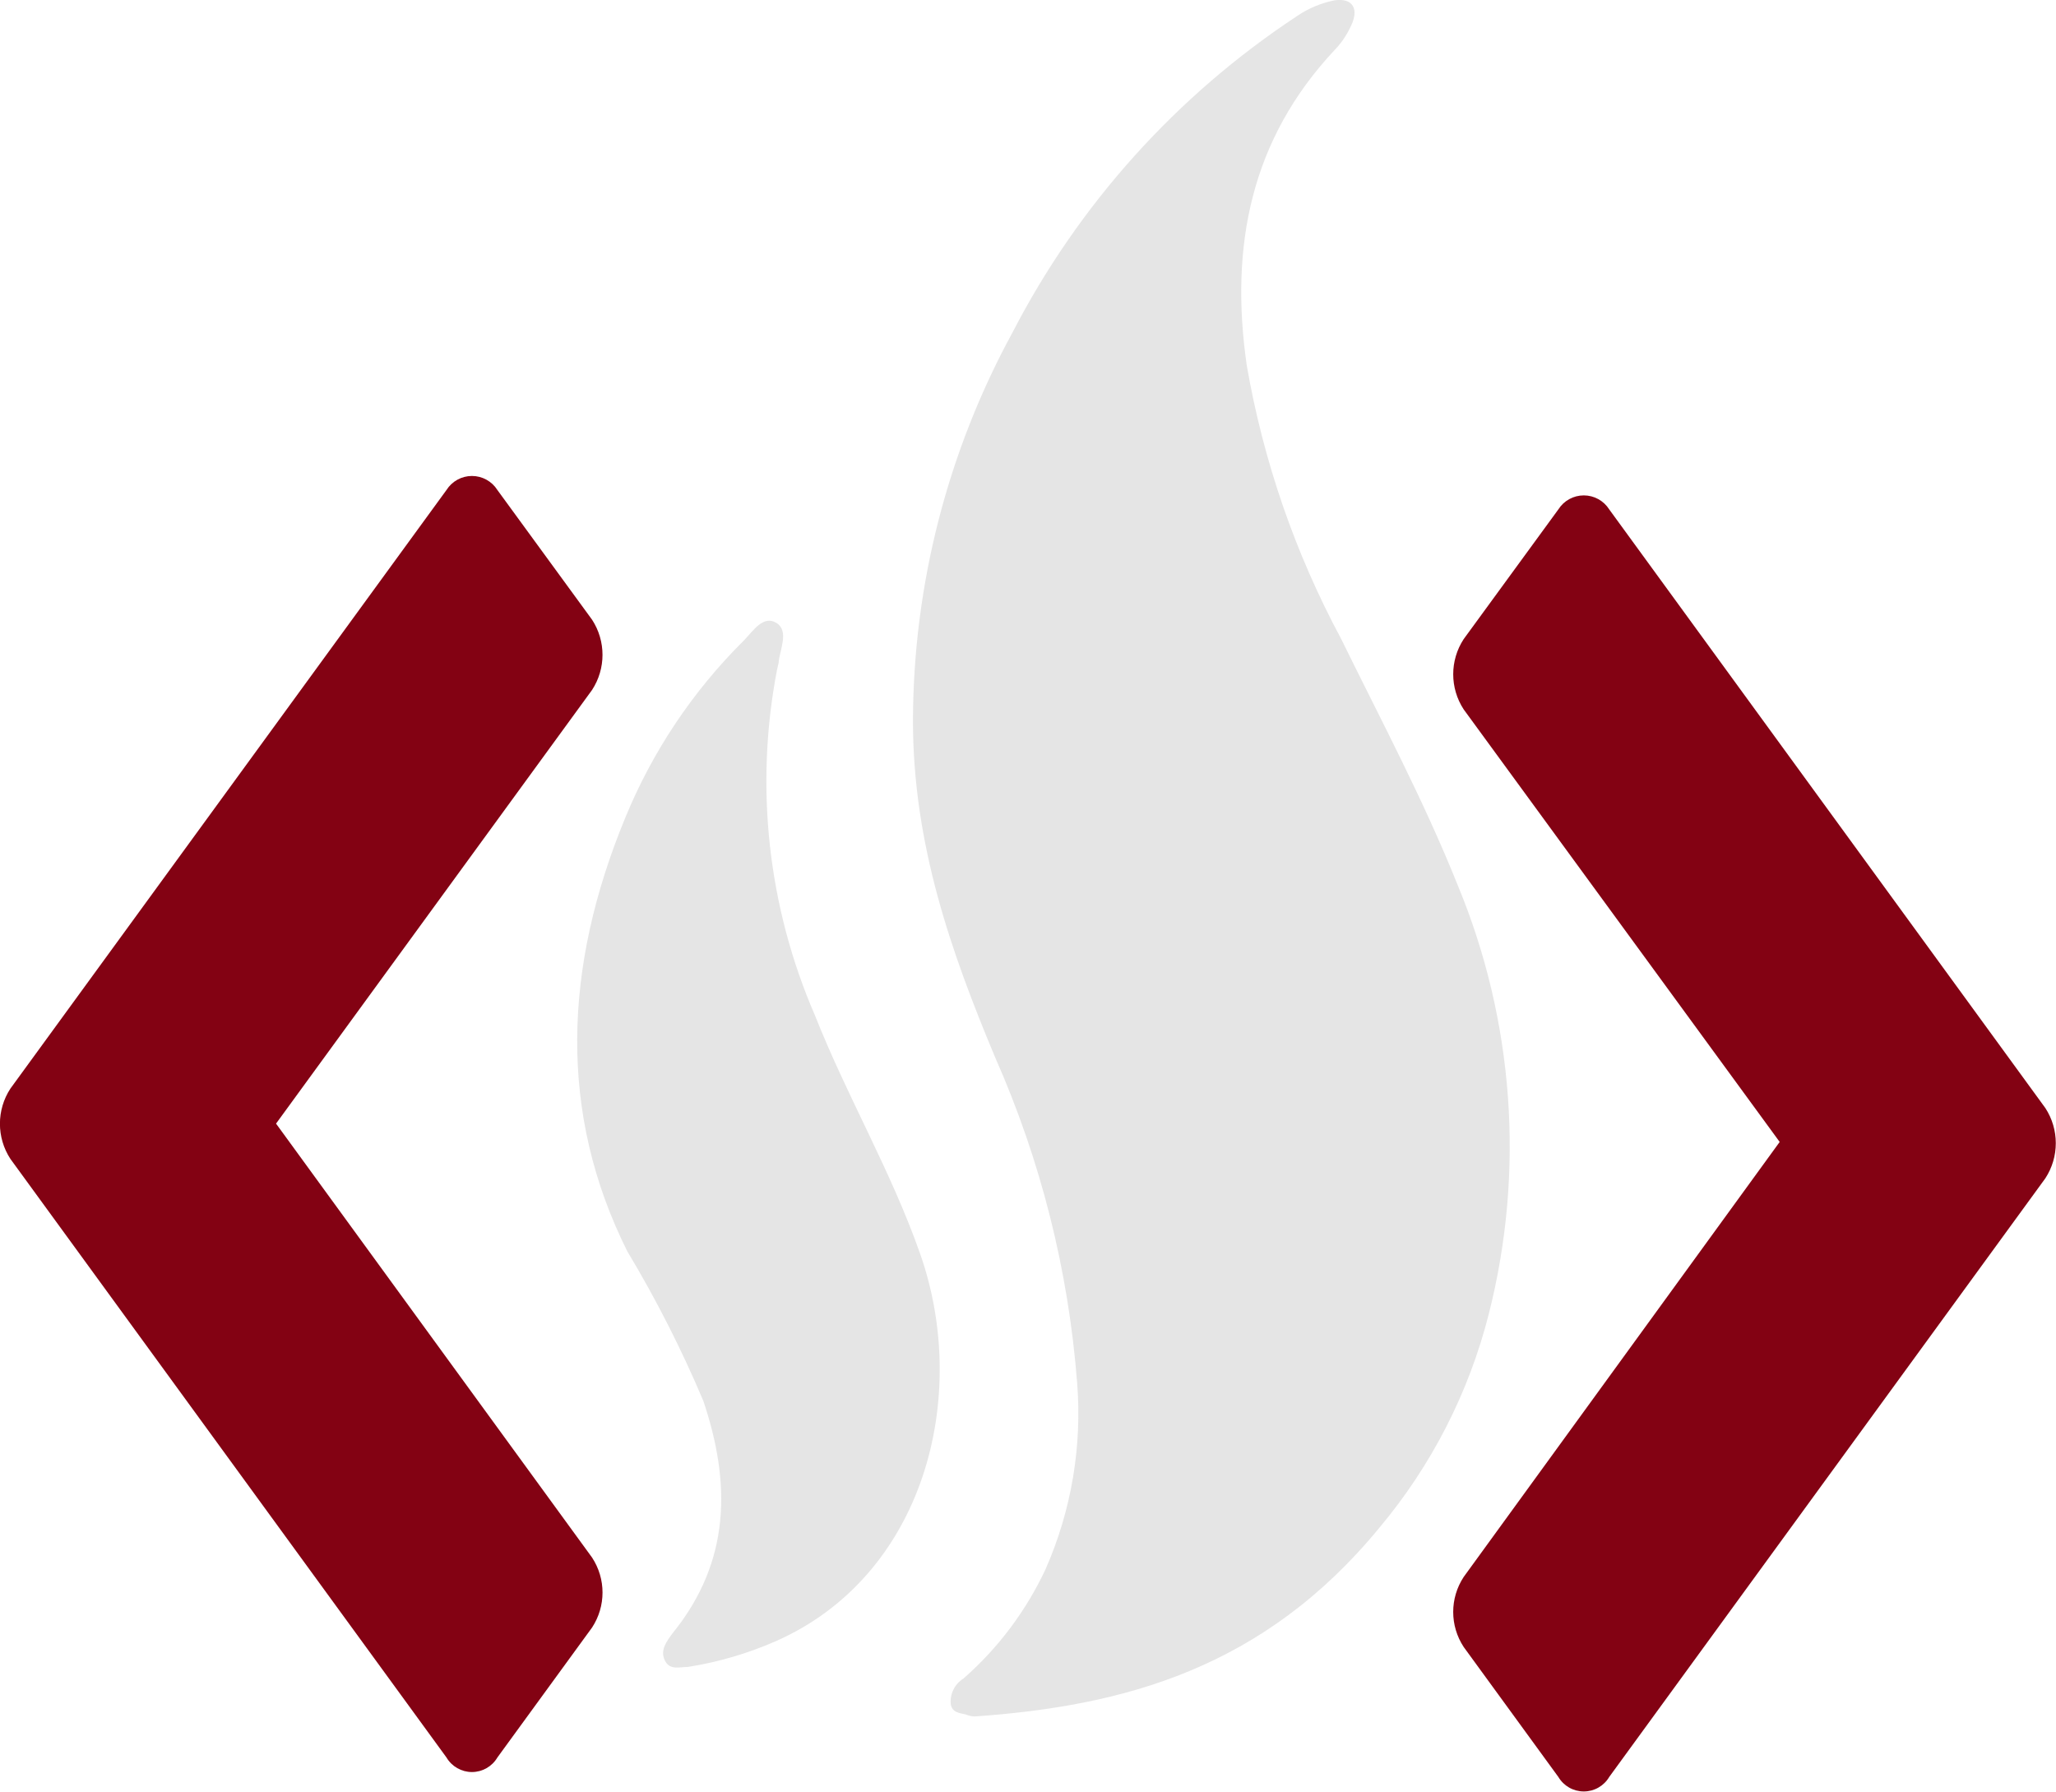
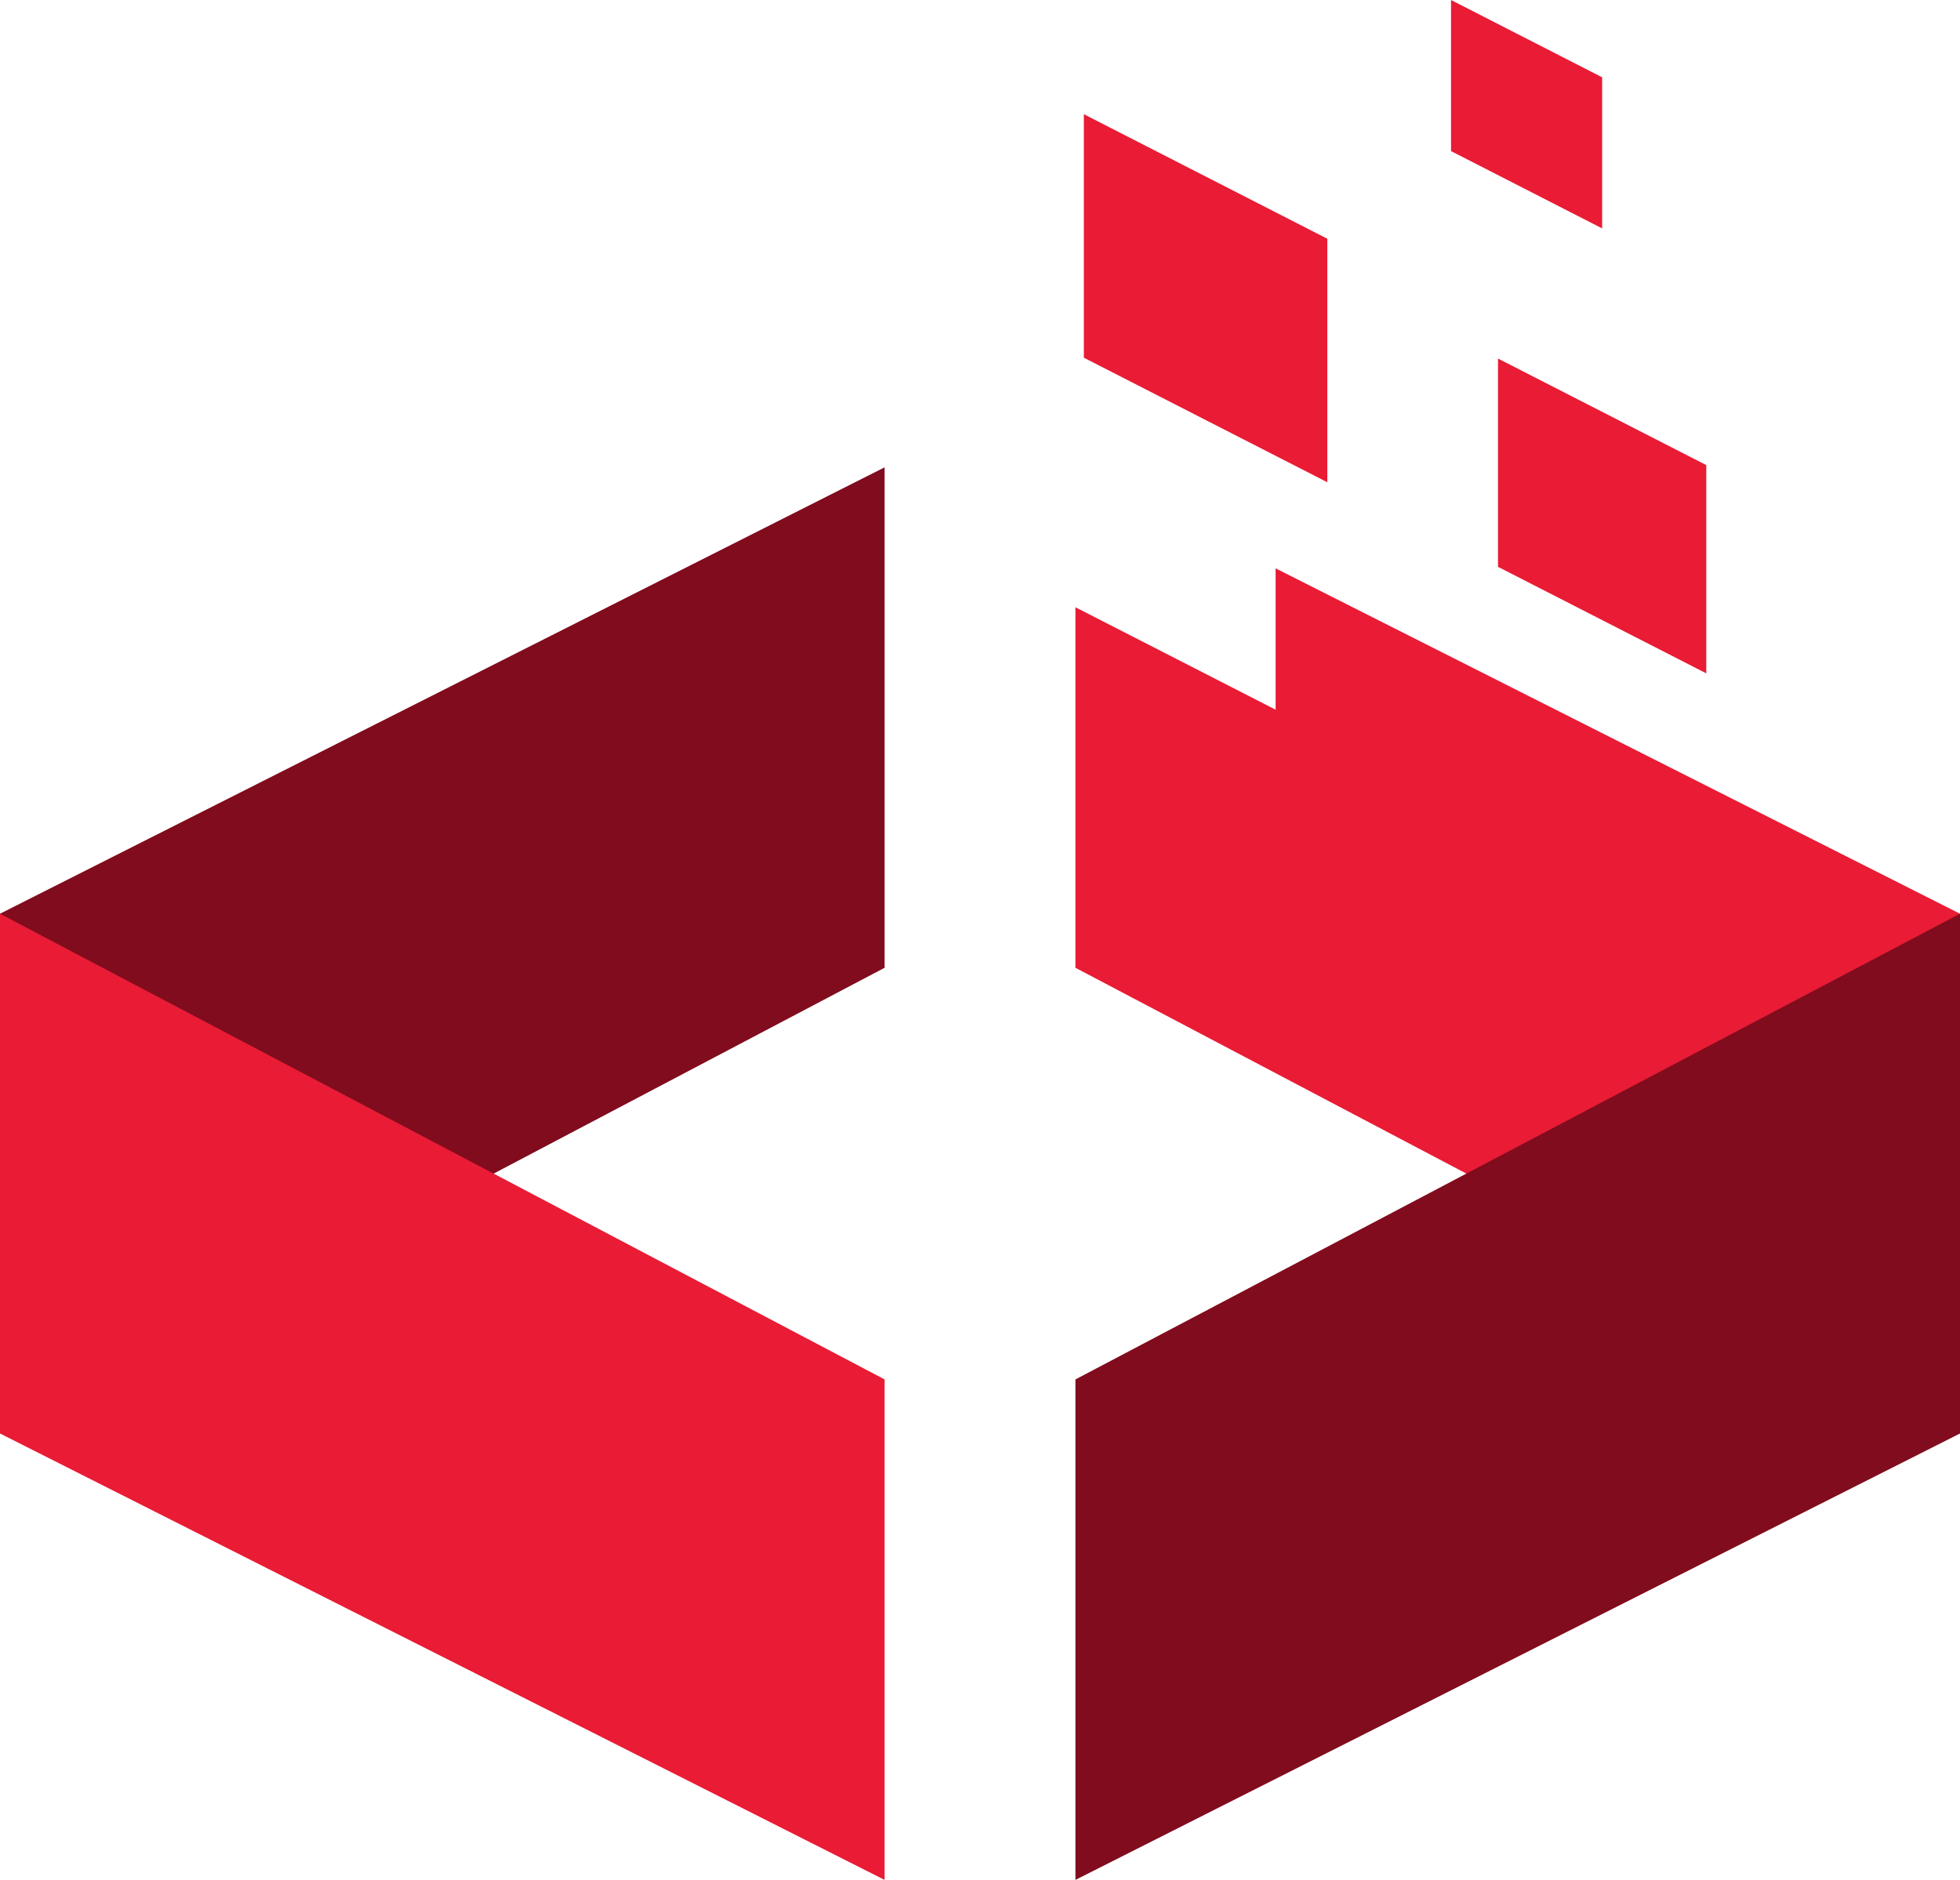
- <svg xmlns="http://www.w3.org/2000/svg" viewBox="0 0 75.15 65.48">
-   <path d="M37.74 69.93c-.25-.06-.51-.07-.56-.39a1 1 0 0 1 .47-.93 12.17 12.17 0 0 0 3-4 14.13 14.13 0 0 0 1.15-6.82 36.26 36.26 0 0 0-3-11.89c-1.6-3.83-3-7.77-3-12.3a29.8 29.8 0 0 1 3.64-14.19A30.74 30.74 0 0 1 49.82 7.86a3.72 3.72 0 0 1 1.4-.59c.67-.09.91.33.56 1a3.08 3.08 0 0 1-.56.81c-3.06 3.26-3.85 7.16-3.22 11.53a33 33 0 0 0 3.45 10c1.47 3 3 5.86 4.26 9a24.92 24.92 0 0 1 1.14 15.67 19.69 19.69 0 0 1-4 7.82c-4.23 5.15-9.35 6.52-14.8 6.9a.93.93 0 0 1-.31-.07z" transform="translate(-2.43 -7.26)" fill="#e5e5e5" />
-   <path d="M30.83 31.75a21.52 21.52 0 0 0 1.39 12.63c1.19 3 2.77 5.66 3.84 8.7 1.85 5.26.14 11.8-5.3 14.18a13.07 13.07 0 0 1-3.19.93c-.31 0-.66.13-.84-.24s.06-.69.29-1c2.13-2.63 2.12-5.5 1.12-8.48A43.43 43.43 0 0 0 25.36 53c-2.53-5.06-2.33-10.38-.08-15.84a19.62 19.62 0 0 1 4.34-6.49c.34-.35.71-.94 1.19-.64s.11 1 .08 1.46c-.01.06-.04.15-.06.26z" transform="translate(-2.43 -7.26)" fill="#e5e5e5" />
-   <path d="M77.19 47.76 61.25 25.88a1.1 1.1 0 0 0-1.86 0l-3.46 4.74a2.35 2.35 0 0 0 0 2.57L67.48 49 55.93 64.9a2.33 2.33 0 0 0 0 2.56l3.46 4.75a1.08 1.08 0 0 0 1.86 0l15.94-21.88a2.35 2.35 0 0 0 0-2.57zM2.81 49.62 18.75 71.5a1.08 1.08 0 0 0 1.86 0l3.46-4.75a2.33 2.33 0 0 0 0-2.56L12.52 48.33l11.55-15.85a2.35 2.35 0 0 0 0-2.57l-3.46-4.74a1.1 1.1 0 0 0-1.86 0L2.81 47.05a2.35 2.35 0 0 0 0 2.57z" transform="translate(-2.43 -7.26)" fill="#830213" />
+ <svg xmlns="http://www.w3.org/2000/svg" id="Capa_1" data-name="Capa 1" viewBox="0 0 638.45 612.37">
+   <defs>
+     <style>
+       .cls-1 {
+         fill: #e91b35;
+       }
+ 
+       .cls-2 {
+         fill: #800c1d;
+       }
+     </style>
+   </defs>
+   <g>
+     <polygon class="cls-1" points="415.52 185.14 415.52 231.18 350.31 197.81 350.31 315.25 638.45 466.95 638.45 297.64 415.52 185.14" />
+     <g>
+       <polygon class="cls-2" points="288.15 152.23 288.15 315.25 0 466.95 0 297.64 288.15 152.23" />
+       <polygon class="cls-1" points="0 297.64 288.15 449.34 288.15 612.37 0 466.95 0 297.64" />
+     </g>
+     <polygon class="cls-2" points="638.45 297.64 350.31 449.34 350.31 612.37 638.45 466.95 638.45 297.64" />
+   </g>
+   <polygon class="cls-1" points="432.36 157.09 353.05 116.52 353.05 37.2 432.36 77.77 432.36 157.09" />
+   <polygon class="cls-1" points="521.88 74.4 472.66 49.22 472.66 0 521.88 25.18 521.88 74.4" />
+   <polygon class="cls-1" points="555.8 219.34 487.96 184.64 487.96 116.8 555.8 151.5 555.8 219.34" />
</svg>
